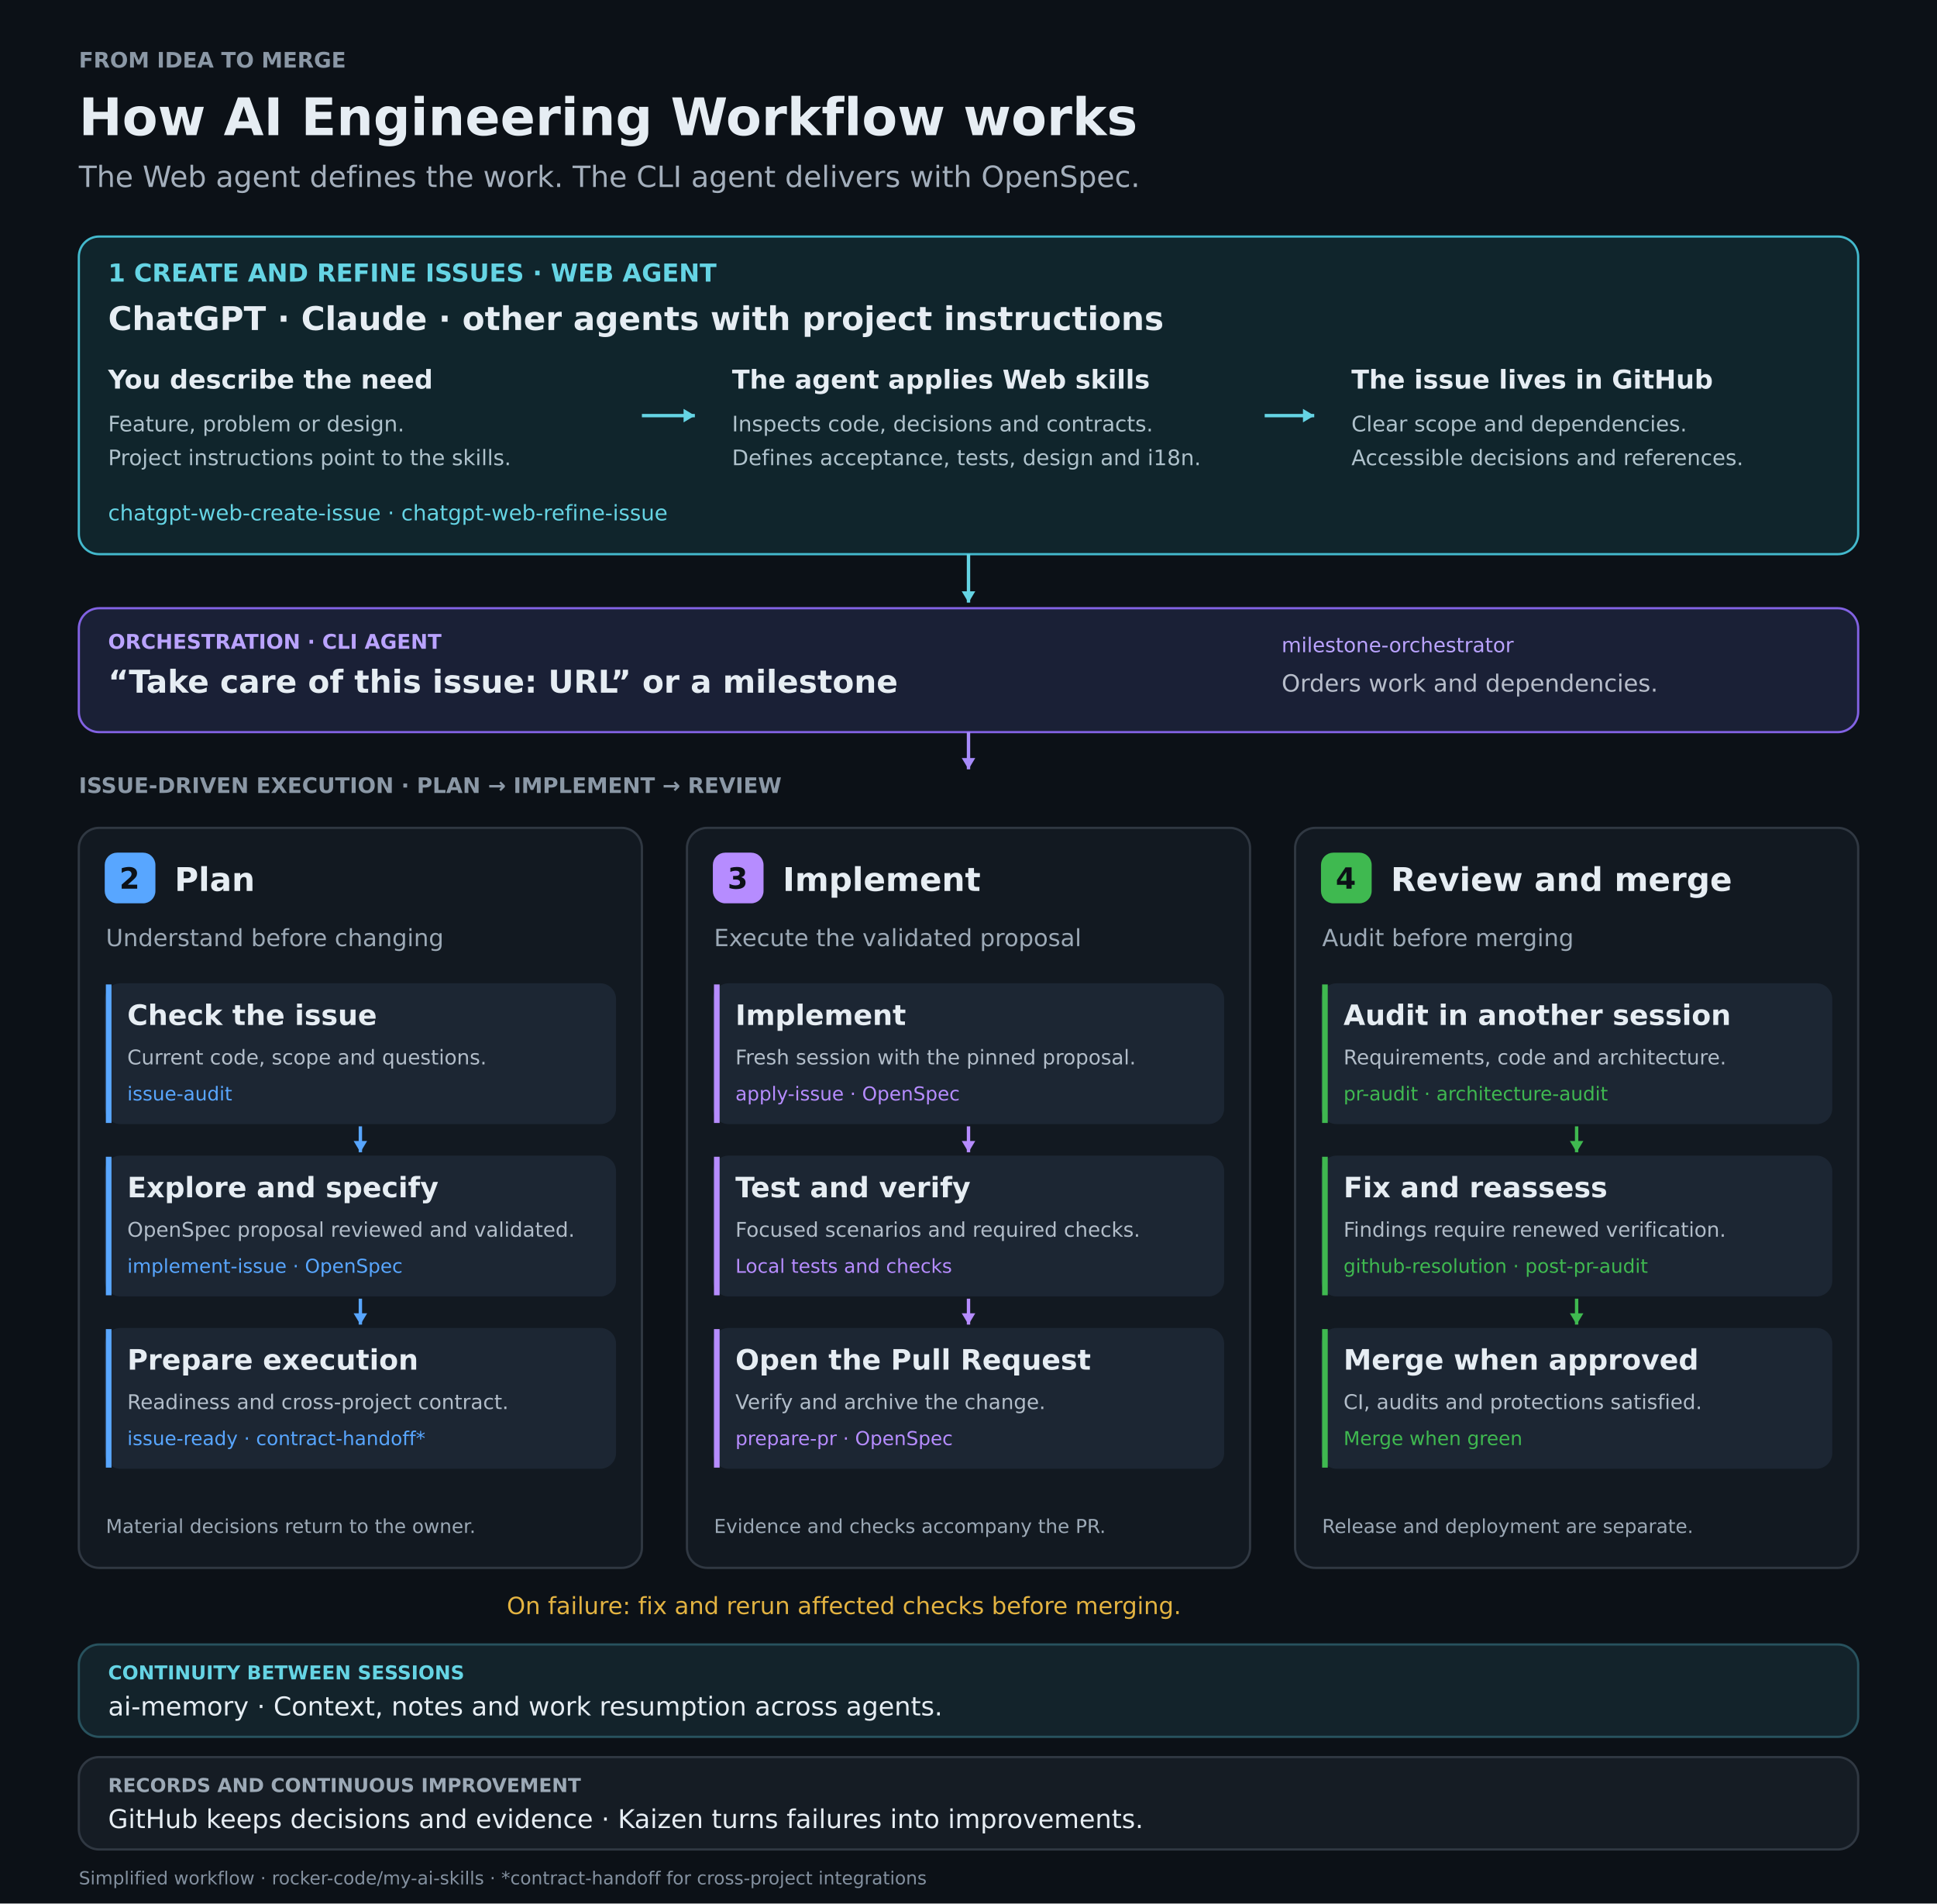
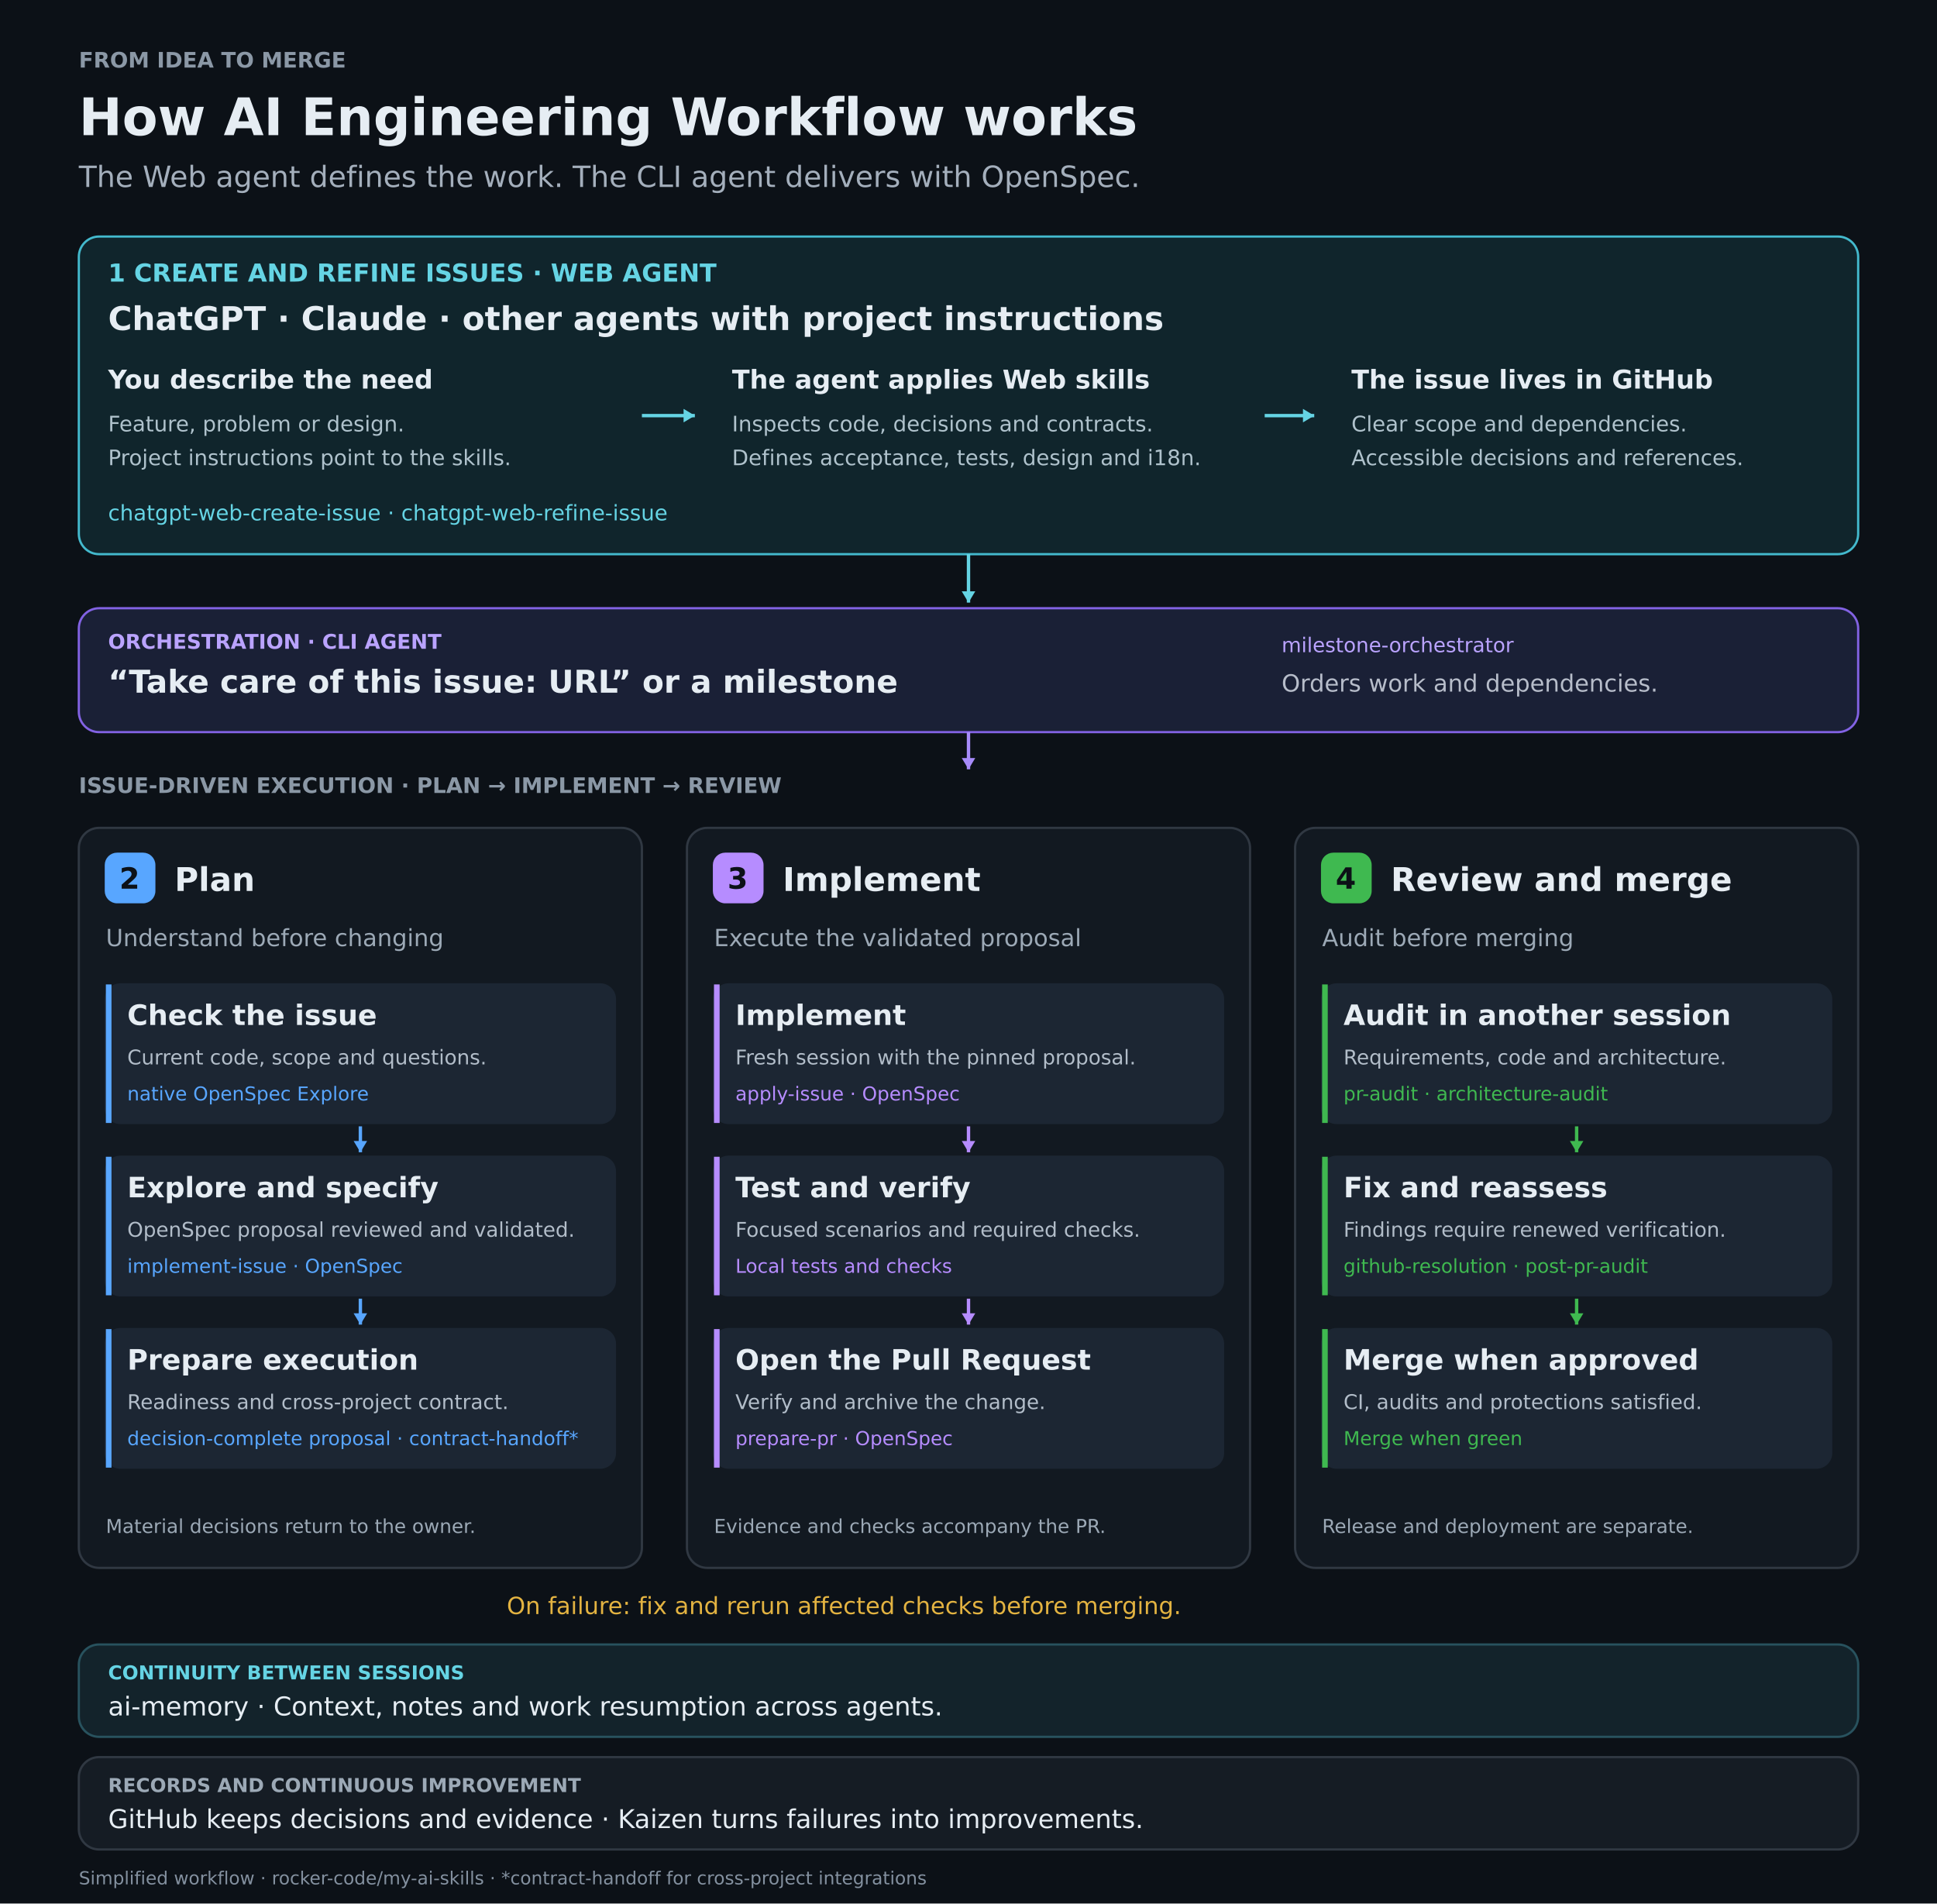
<svg xmlns="http://www.w3.org/2000/svg" width="1720" height="1690" viewBox="0 0 1720 1690" role="img" aria-labelledby="title desc">
  <rect width="1720" height="1690" fill="#0c1117" />
  <g font-family="DejaVu Sans, sans-serif">
    <text x="70" y="60" font-size="19" fill="#8b98a6" font-weight="bold">FROM IDEA TO MERGE</text>
    <text x="70" y="120" font-size="46" fill="#e6edf3" font-weight="bold">How AI Engineering Workflow works</text>
    <text x="70" y="166" font-size="26" fill="#a4afbc" font-weight="normal">The Web agent defines the work. The CLI agent delivers with OpenSpec.</text>
    <rect x="70" y="210" width="1580" height="282" rx="18" fill="#10252c" stroke="#43b9cd" stroke-width="2" />
    <text x="96" y="250" font-size="22" fill="#65d4e4" font-weight="bold">1   CREATE AND REFINE ISSUES · WEB AGENT</text>
    <text x="96" y="293" font-size="29" fill="#e6edf3" font-weight="bold">ChatGPT · Claude · other agents with project instructions</text>
    <text x="96" y="345" font-size="23" fill="#e6edf3" font-weight="bold">You describe the need</text>
    <text x="96" y="383" font-size="19" fill="#afc2cc" font-weight="normal">Feature, problem or design.</text>
    <text x="96" y="413" font-size="19" fill="#afc2cc" font-weight="normal">Project instructions point to the skills.</text>
    <text x="650" y="345" font-size="23" fill="#e6edf3" font-weight="bold">The agent applies Web skills</text>
    <text x="650" y="383" font-size="19" fill="#afc2cc" font-weight="normal">Inspects code, decisions and contracts.</text>
    <text x="650" y="413" font-size="19" fill="#afc2cc" font-weight="normal">Defines acceptance, tests, design and i18n.</text>
    <text x="1200" y="345" font-size="23" fill="#e6edf3" font-weight="bold">The issue lives in GitHub</text>
    <text x="1200" y="383" font-size="19" fill="#afc2cc" font-weight="normal">Clear scope and dependencies.</text>
    <text x="1200" y="413" font-size="19" fill="#afc2cc" font-weight="normal">Accessible decisions and references.</text>
    <path d="M570 369 L617 369" stroke="#65d4e4" stroke-width="3" fill="none" />
    <path d="M607 363 L617 369 L607 375" fill="#65d4e4" />
    <path d="M1123 369 L1167 369" stroke="#65d4e4" stroke-width="3" fill="none" />
    <path d="M1157 363 L1167 369 L1157 375" fill="#65d4e4" />
    <text x="96" y="462" font-size="19" fill="#65d4e4" font-weight="normal">chatgpt-web-create-issue  ·  chatgpt-web-refine-issue</text>
    <path d="M860 492 L860 535" stroke="#65d4e4" stroke-width="3" fill="none" />
    <path d="M854 525 L860 535 L866 525" fill="#65d4e4" />
    <rect x="70" y="540" width="1580" height="110" rx="18" fill="#1a2036" stroke="#8262e3" stroke-width="2" />
    <text x="96" y="576" font-size="18" fill="#baa3ff" font-weight="bold">ORCHESTRATION · CLI AGENT</text>
    <text x="96" y="615" font-size="28" fill="#e6edf3" font-weight="bold">“Take care of this issue: URL” or a milestone</text>
    <text x="1138" y="579" font-size="18" fill="#baa3ff" font-weight="normal">milestone-orchestrator</text>
    <text x="1138" y="614" font-size="21" fill="#b7bdca" font-weight="normal">Orders work and dependencies.</text>
    <path d="M860 650 L860 683" stroke="#a78bfa" stroke-width="3" fill="none" />
    <path d="M854 673 L860 683 L866 673" fill="#a78bfa" />
    <text x="70" y="704" font-size="19" fill="#8b98a6" font-weight="bold">ISSUE-DRIVEN EXECUTION · PLAN → IMPLEMENT → REVIEW</text>
    <rect x="70" y="735" width="500" height="657" rx="18" fill="#121921" stroke="#303842" stroke-width="2" />
    <rect x="94" y="758" width="43" height="43" rx="10" fill="#58a6ff" stroke="#58a6ff" stroke-width="2" />
    <text x="106" y="789" font-size="26" fill="#0c1117" font-weight="bold">2</text>
    <text x="155" y="791" font-size="29" fill="#e6edf3" font-weight="bold">Plan</text>
    <text x="94" y="840" font-size="21" fill="#9ca9b6" font-weight="normal">Understand before changing</text>
    <rect x="94" y="874" width="452" height="123" rx="13" fill="#1c2633" stroke="#1c2633" stroke-width="2" />
    <rect x="94" y="874" width="5" height="123" fill="#58a6ff" />
    <text x="113" y="910" font-size="25" fill="#e6edf3" font-weight="bold">Check the issue</text>
    <text x="113" y="945" font-size="18" fill="#b2bdc9" font-weight="normal">Current code, scope and questions.</text>
-     <text x="113" y="977" font-size="17" fill="#58a6ff" font-weight="normal">issue-audit</text>
+     <text x="113" y="977" font-size="17" fill="#58a6ff" font-weight="normal">native OpenSpec Explore</text>
    <path d="M320 1000 L320 1023" stroke="#58a6ff" stroke-width="3" fill="none" />
    <path d="M314 1013 L320 1023 L326 1013" fill="#58a6ff" />
    <rect x="94" y="1027" width="452" height="123" rx="13" fill="#1c2633" stroke="#1c2633" stroke-width="2" />
    <rect x="94" y="1027" width="5" height="123" fill="#58a6ff" />
    <text x="113" y="1063" font-size="25" fill="#e6edf3" font-weight="bold">Explore and specify</text>
    <text x="113" y="1098" font-size="18" fill="#b2bdc9" font-weight="normal">OpenSpec proposal reviewed and validated.</text>
    <text x="113" y="1130" font-size="17" fill="#58a6ff" font-weight="normal">implement-issue · OpenSpec</text>
    <path d="M320 1153 L320 1176" stroke="#58a6ff" stroke-width="3" fill="none" />
    <path d="M314 1166 L320 1176 L326 1166" fill="#58a6ff" />
    <rect x="94" y="1180" width="452" height="123" rx="13" fill="#1c2633" stroke="#1c2633" stroke-width="2" />
    <rect x="94" y="1180" width="5" height="123" fill="#58a6ff" />
    <text x="113" y="1216" font-size="25" fill="#e6edf3" font-weight="bold">Prepare execution</text>
    <text x="113" y="1251" font-size="18" fill="#b2bdc9" font-weight="normal">Readiness and cross-project contract.</text>
-     <text x="113" y="1283" font-size="17" fill="#58a6ff" font-weight="normal">issue-ready · contract-handoff*</text>
+     <text x="113" y="1283" font-size="17" fill="#58a6ff" font-weight="normal">decision-complete proposal · contract-handoff*</text>
    <text x="94" y="1361" font-size="17" fill="#9ca9b6" font-weight="normal">Material decisions return to the owner.</text>
    <rect x="610" y="735" width="500" height="657" rx="18" fill="#121921" stroke="#303842" stroke-width="2" />
    <rect x="634" y="758" width="43" height="43" rx="10" fill="#b68cff" stroke="#b68cff" stroke-width="2" />
    <text x="646" y="789" font-size="26" fill="#0c1117" font-weight="bold">3</text>
    <text x="695" y="791" font-size="29" fill="#e6edf3" font-weight="bold">Implement</text>
    <text x="634" y="840" font-size="21" fill="#9ca9b6" font-weight="normal">Execute the validated proposal</text>
    <rect x="634" y="874" width="452" height="123" rx="13" fill="#1c2633" stroke="#1c2633" stroke-width="2" />
    <rect x="634" y="874" width="5" height="123" fill="#b68cff" />
    <text x="653" y="910" font-size="25" fill="#e6edf3" font-weight="bold">Implement</text>
    <text x="653" y="945" font-size="18" fill="#b2bdc9" font-weight="normal">Fresh session with the pinned proposal.</text>
    <text x="653" y="977" font-size="17" fill="#b68cff" font-weight="normal">apply-issue · OpenSpec</text>
    <path d="M860 1000 L860 1023" stroke="#b68cff" stroke-width="3" fill="none" />
    <path d="M854 1013 L860 1023 L866 1013" fill="#b68cff" />
    <rect x="634" y="1027" width="452" height="123" rx="13" fill="#1c2633" stroke="#1c2633" stroke-width="2" />
    <rect x="634" y="1027" width="5" height="123" fill="#b68cff" />
    <text x="653" y="1063" font-size="25" fill="#e6edf3" font-weight="bold">Test and verify</text>
    <text x="653" y="1098" font-size="18" fill="#b2bdc9" font-weight="normal">Focused scenarios and required checks.</text>
    <text x="653" y="1130" font-size="17" fill="#b68cff" font-weight="normal">Local tests and checks</text>
    <path d="M860 1153 L860 1176" stroke="#b68cff" stroke-width="3" fill="none" />
    <path d="M854 1166 L860 1176 L866 1166" fill="#b68cff" />
    <rect x="634" y="1180" width="452" height="123" rx="13" fill="#1c2633" stroke="#1c2633" stroke-width="2" />
    <rect x="634" y="1180" width="5" height="123" fill="#b68cff" />
    <text x="653" y="1216" font-size="25" fill="#e6edf3" font-weight="bold">Open the Pull Request</text>
    <text x="653" y="1251" font-size="18" fill="#b2bdc9" font-weight="normal">Verify and archive the change.</text>
    <text x="653" y="1283" font-size="17" fill="#b68cff" font-weight="normal">prepare-pr · OpenSpec</text>
    <text x="634" y="1361" font-size="17" fill="#9ca9b6" font-weight="normal">Evidence and checks accompany the PR.</text>
    <rect x="1150" y="735" width="500" height="657" rx="18" fill="#121921" stroke="#303842" stroke-width="2" />
    <rect x="1174" y="758" width="43" height="43" rx="10" fill="#3fb950" stroke="#3fb950" stroke-width="2" />
    <text x="1186" y="789" font-size="26" fill="#0c1117" font-weight="bold">4</text>
    <text x="1235" y="791" font-size="29" fill="#e6edf3" font-weight="bold">Review and merge</text>
    <text x="1174" y="840" font-size="21" fill="#9ca9b6" font-weight="normal">Audit before merging</text>
    <rect x="1174" y="874" width="452" height="123" rx="13" fill="#1c2633" stroke="#1c2633" stroke-width="2" />
    <rect x="1174" y="874" width="5" height="123" fill="#3fb950" />
    <text x="1193" y="910" font-size="25" fill="#e6edf3" font-weight="bold">Audit in another session</text>
    <text x="1193" y="945" font-size="18" fill="#b2bdc9" font-weight="normal">Requirements, code and architecture.</text>
    <text x="1193" y="977" font-size="17" fill="#3fb950" font-weight="normal">pr-audit · architecture-audit</text>
    <path d="M1400 1000 L1400 1023" stroke="#3fb950" stroke-width="3" fill="none" />
    <path d="M1394 1013 L1400 1023 L1406 1013" fill="#3fb950" />
    <rect x="1174" y="1027" width="452" height="123" rx="13" fill="#1c2633" stroke="#1c2633" stroke-width="2" />
    <rect x="1174" y="1027" width="5" height="123" fill="#3fb950" />
    <text x="1193" y="1063" font-size="25" fill="#e6edf3" font-weight="bold">Fix and reassess</text>
    <text x="1193" y="1098" font-size="18" fill="#b2bdc9" font-weight="normal">Findings require renewed verification.</text>
    <text x="1193" y="1130" font-size="17" fill="#3fb950" font-weight="normal">github-resolution · post-pr-audit</text>
    <path d="M1400 1153 L1400 1176" stroke="#3fb950" stroke-width="3" fill="none" />
    <path d="M1394 1166 L1400 1176 L1406 1166" fill="#3fb950" />
    <rect x="1174" y="1180" width="452" height="123" rx="13" fill="#1c2633" stroke="#1c2633" stroke-width="2" />
    <rect x="1174" y="1180" width="5" height="123" fill="#3fb950" />
    <text x="1193" y="1216" font-size="25" fill="#e6edf3" font-weight="bold">Merge when approved</text>
    <text x="1193" y="1251" font-size="18" fill="#b2bdc9" font-weight="normal">CI, audits and protections satisfied.</text>
    <text x="1193" y="1283" font-size="17" fill="#3fb950" font-weight="normal">Merge when green</text>
    <text x="1174" y="1361" font-size="17" fill="#9ca9b6" font-weight="normal">Release and deployment are separate.</text>
    <text x="450" y="1433" font-size="21" fill="#e3b341" font-weight="normal">On failure: fix and rerun affected checks before merging.</text>
    <rect x="70" y="1460" width="1580" height="82" rx="18" fill="#13232b" stroke="#28525e" stroke-width="2" />
    <text x="96" y="1491" font-size="17" fill="#65d4e4" font-weight="bold">CONTINUITY BETWEEN SESSIONS</text>
    <text x="96" y="1523" font-size="23" fill="#e6edf3" font-weight="normal">ai-memory · Context, notes and work resumption across agents.</text>
    <rect x="70" y="1560" width="1580" height="82" rx="18" fill="#151c24" stroke="#303842" stroke-width="2" />
    <text x="96" y="1591" font-size="17" fill="#9ca9b6" font-weight="bold">RECORDS AND CONTINUOUS IMPROVEMENT</text>
    <text x="96" y="1623" font-size="23" fill="#e6edf3" font-weight="normal">GitHub keeps decisions and evidence · Kaizen turns failures into improvements.</text>
    <text x="70" y="1673" font-size="16" fill="#83909f" font-weight="normal">Simplified workflow · rocker-code/my-ai-skills · *contract-handoff for cross-project integrations</text>
  </g>
</svg>
